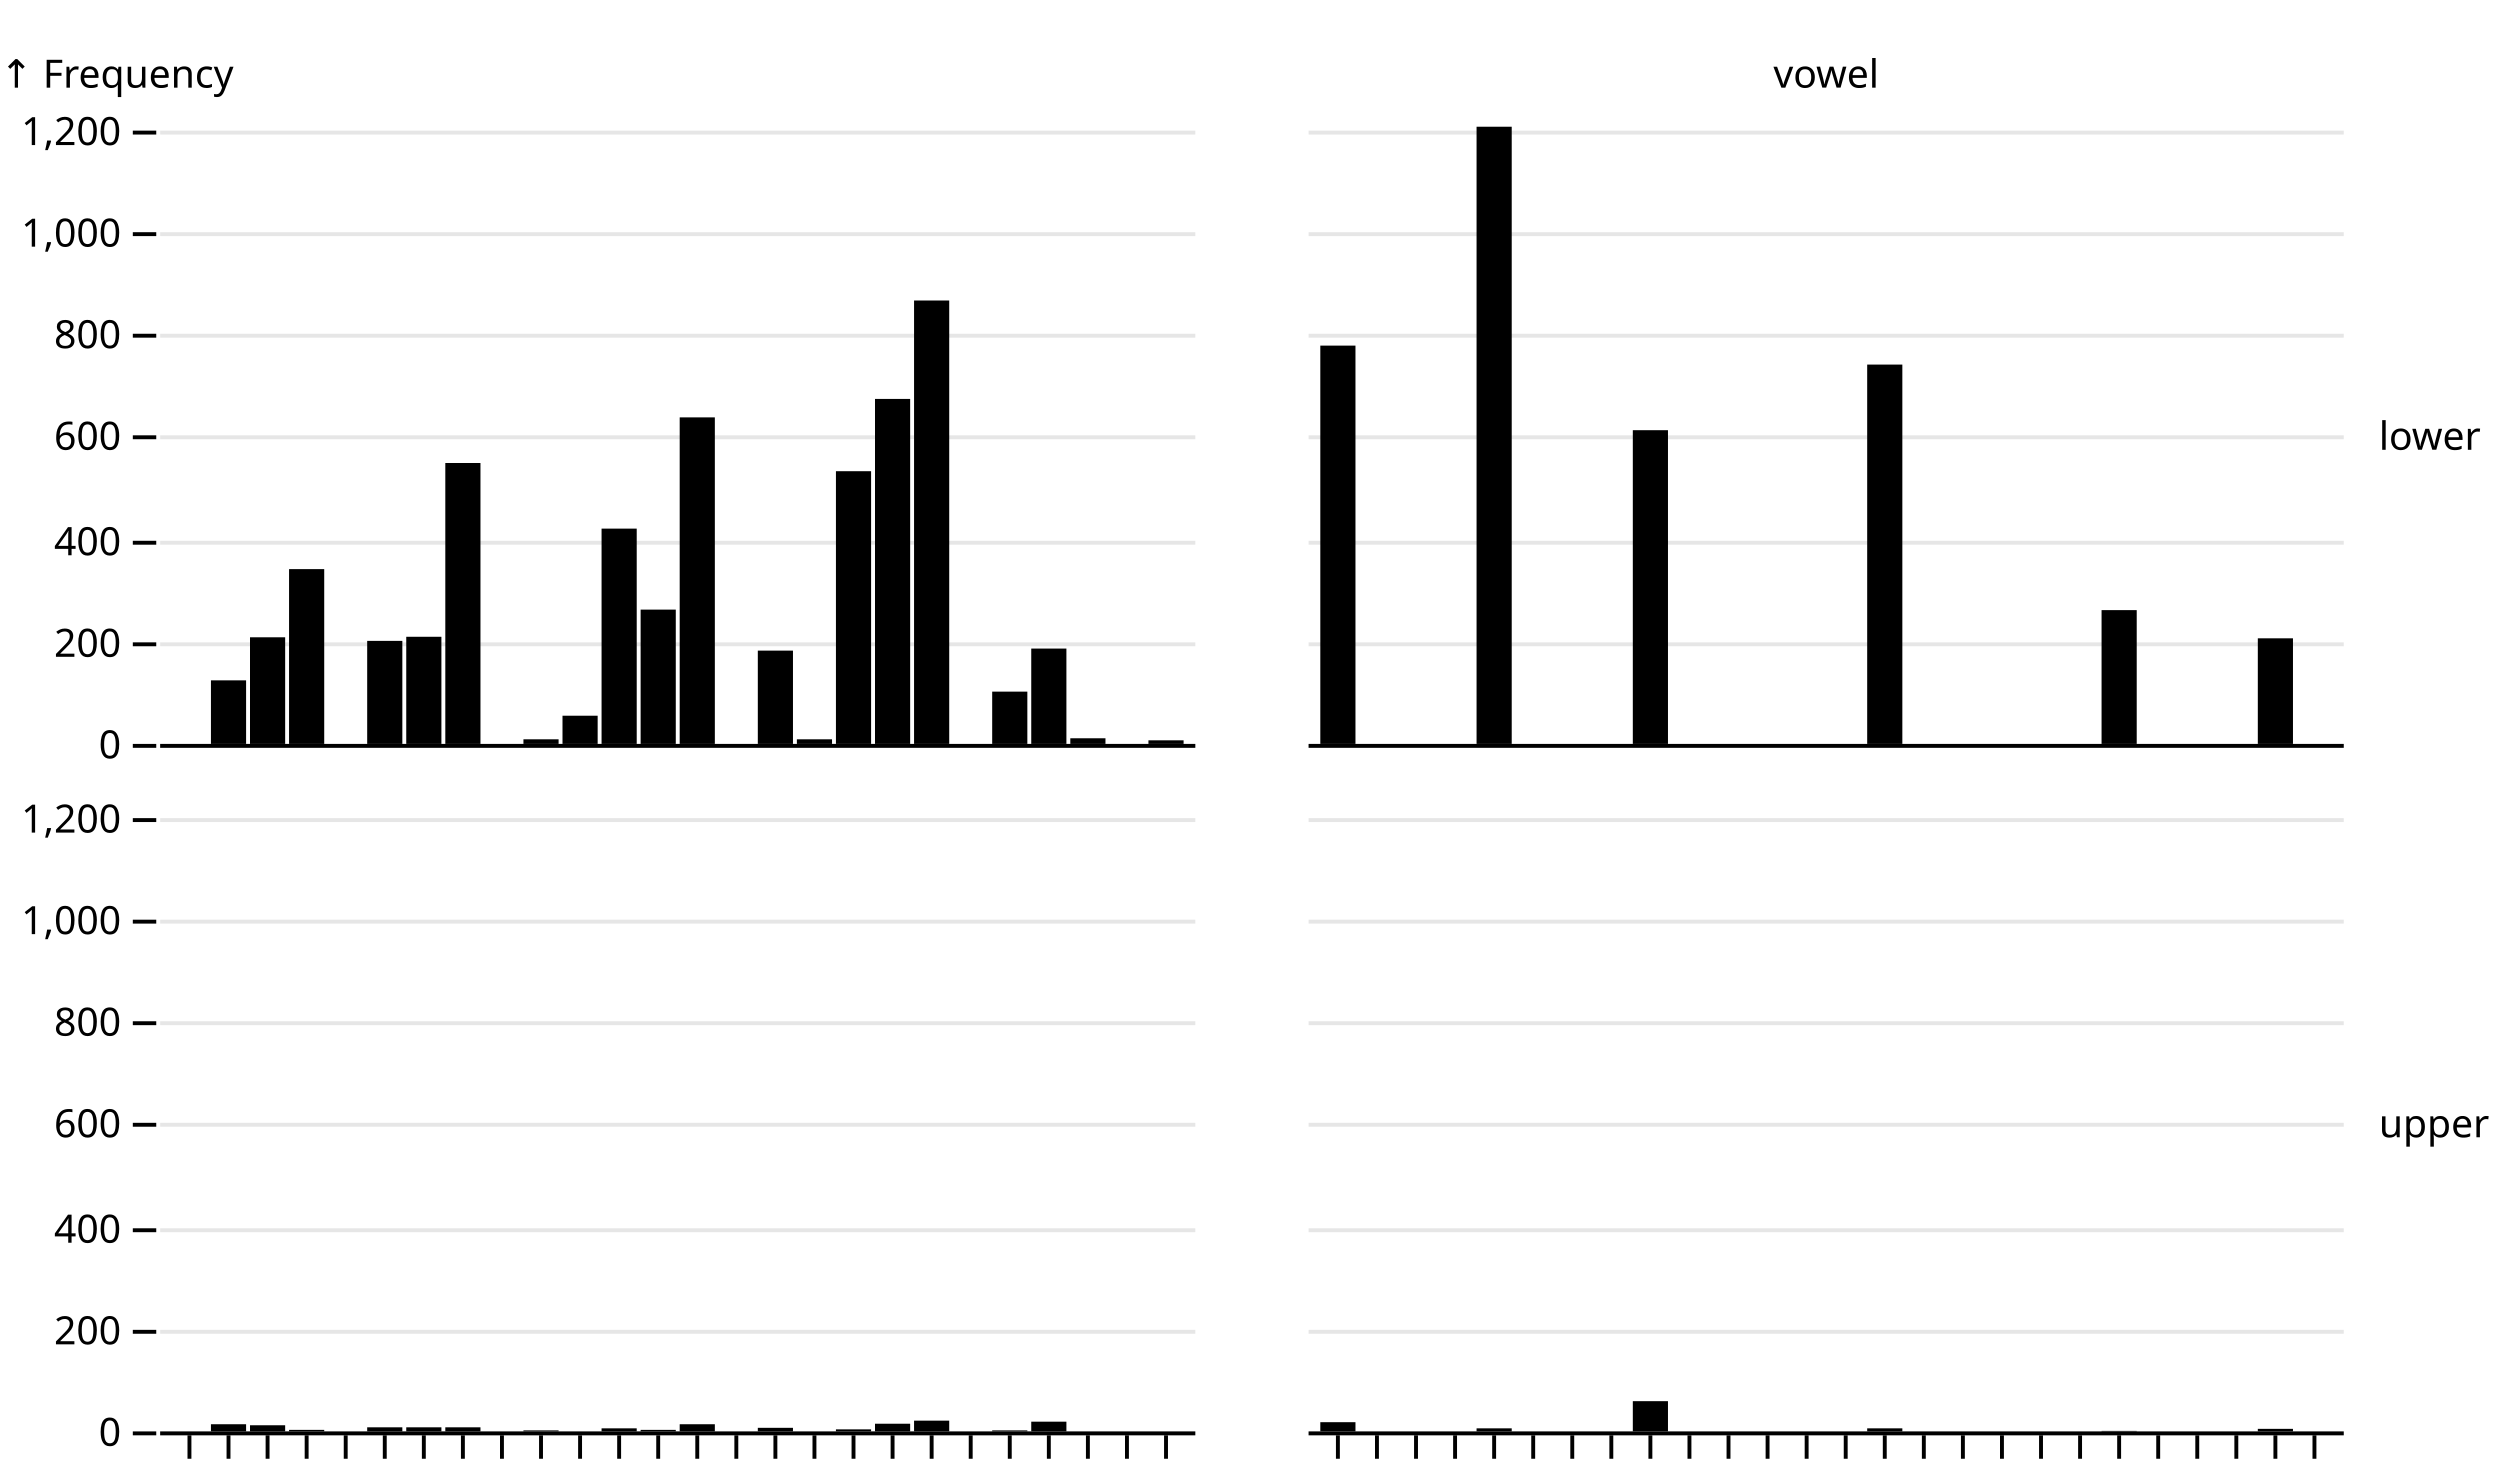
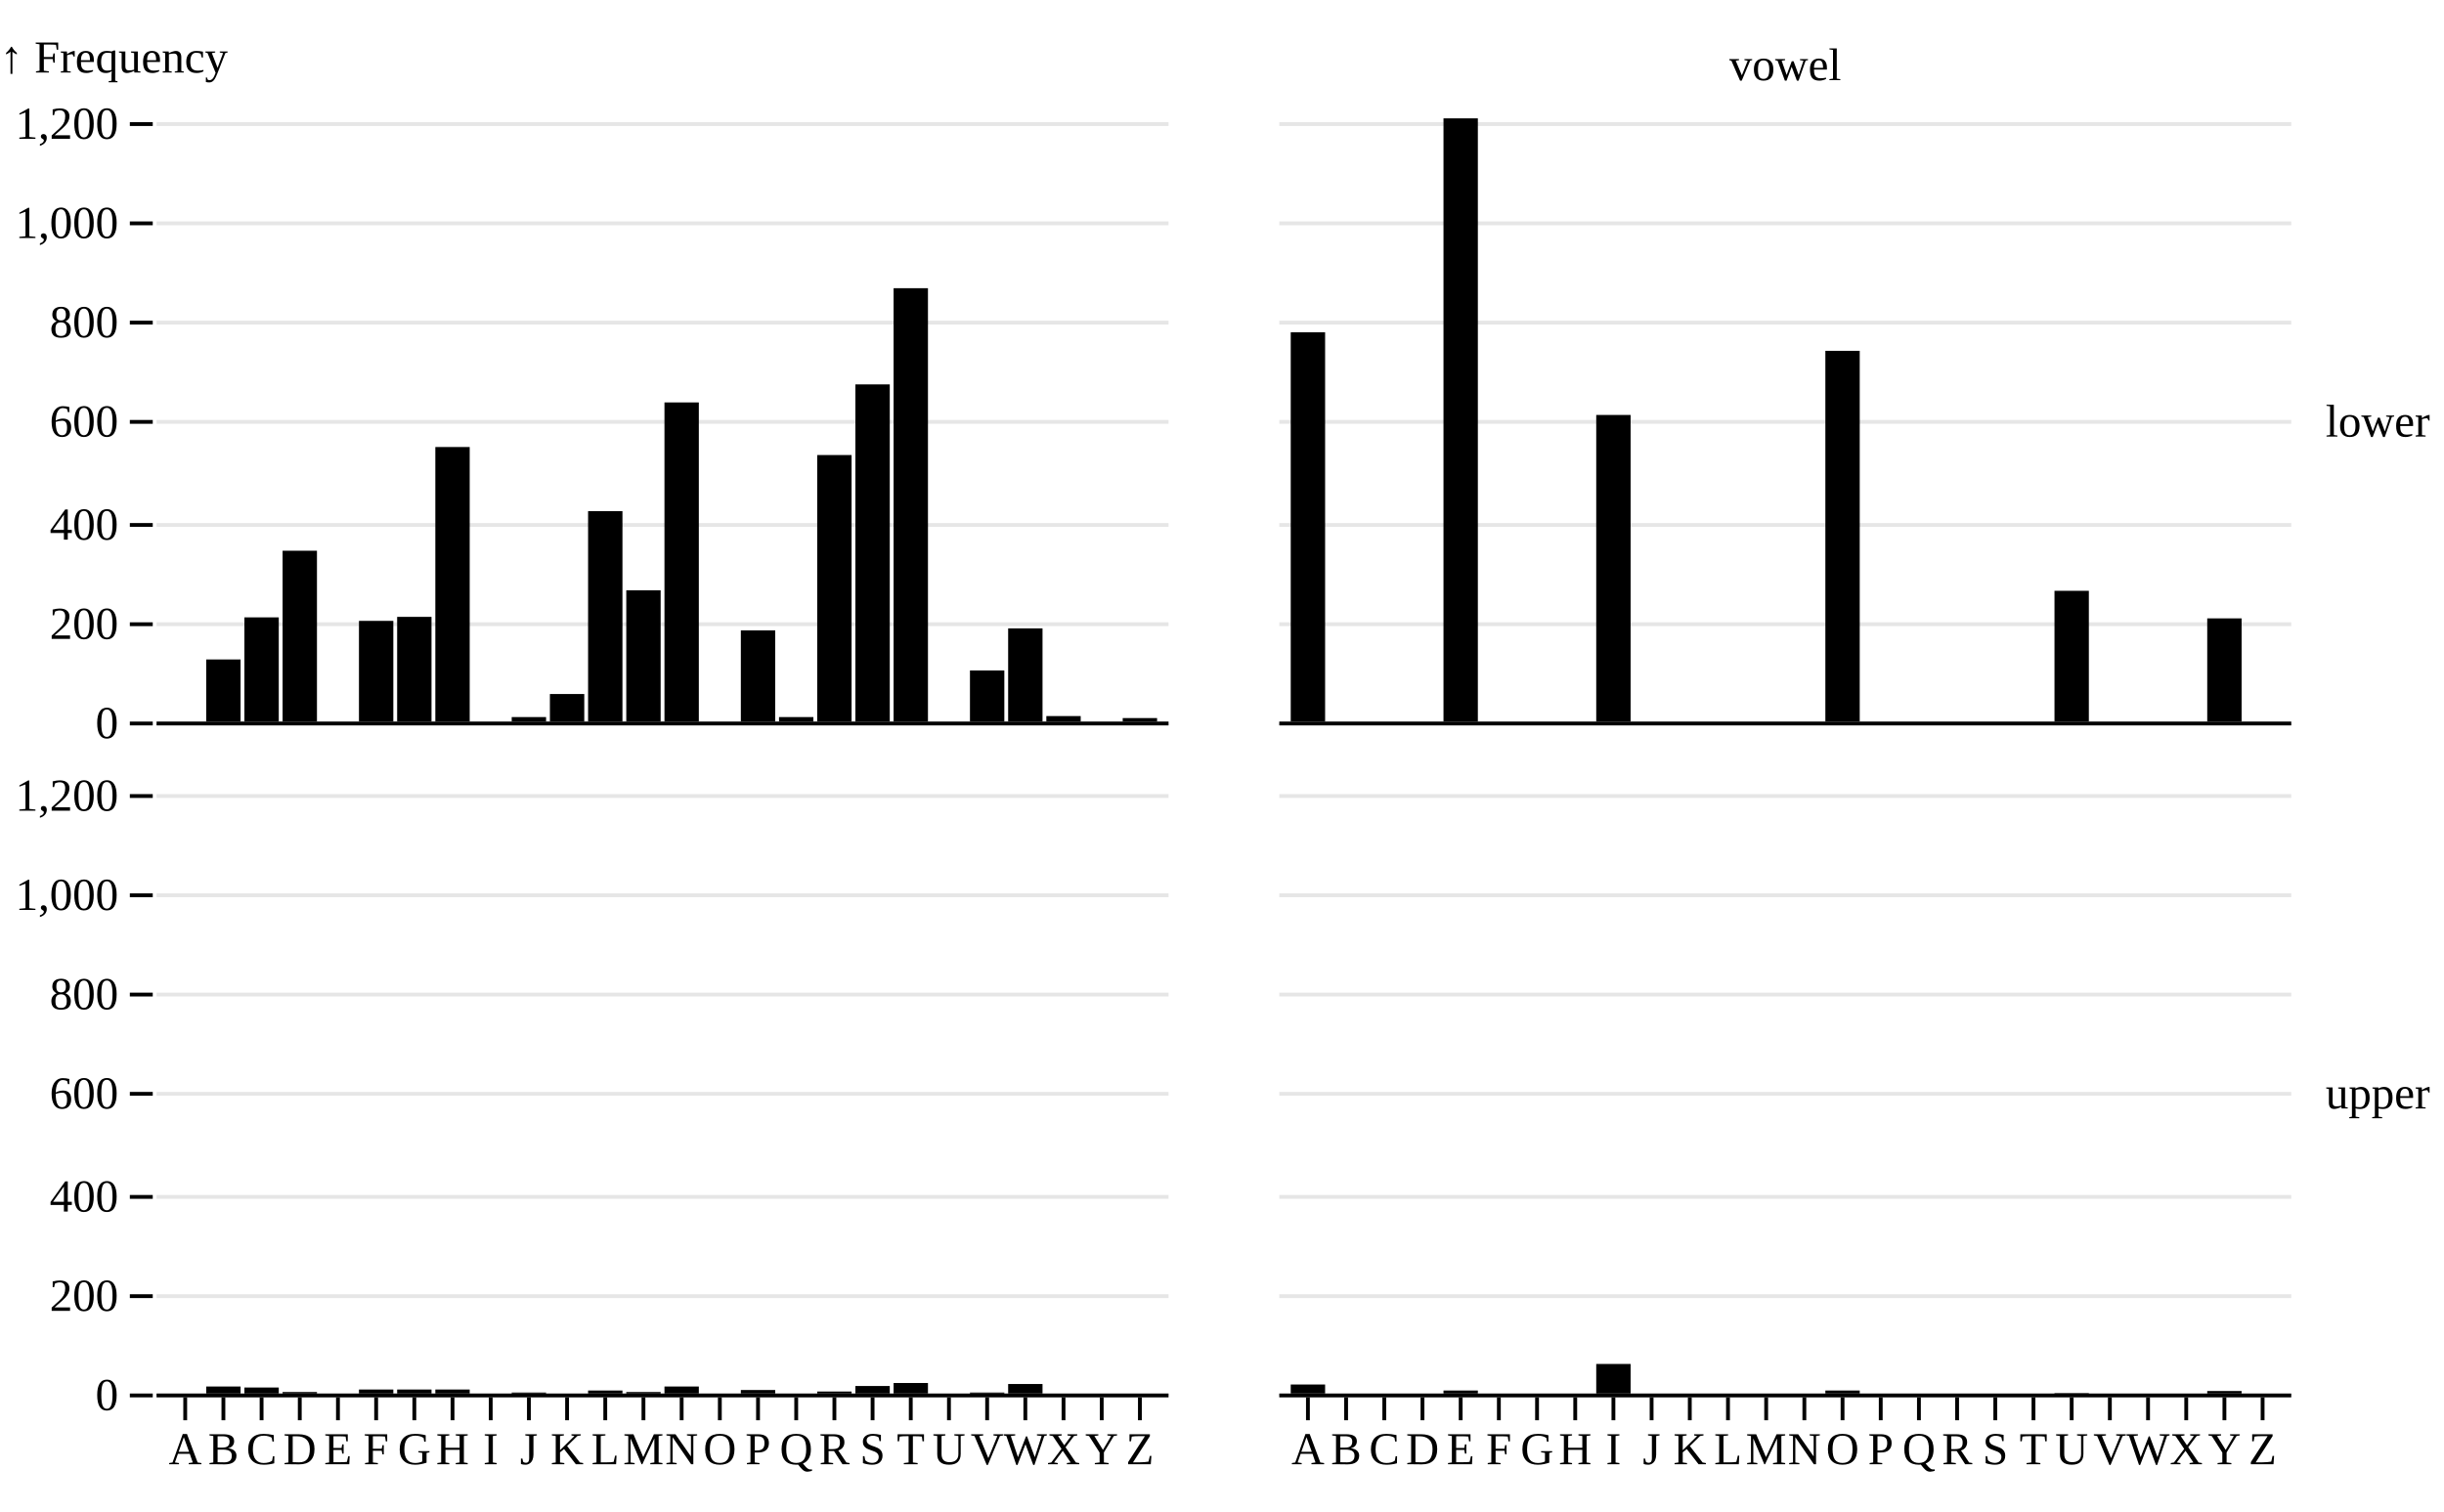
- <svg xmlns="http://www.w3.org/2000/svg" class="plot" fill="currentColor" text-anchor="middle" width="640" height="396" style="display: block; font-size: 10px; font-family: sans-serif; background: white; height: auto; max-width: 100%;">
-   <style>
-     .plot text {
-       white-space: pre;
-     }
-   </style>
+ <svg xmlns="http://www.w3.org/2000/svg" class="plot" fill="currentColor" text-anchor="middle" width="640" height="396" viewBox="0 0 640 396">
  <g transform="translate(600,0)" fill="none" text-anchor="start">
    <g class="tick" opacity="1" transform="translate(0,110.5)">
      <line stroke="currentColor" x2="0" />
      <text fill="currentColor" x="9" dy="0.32em">lower</text>
    </g>
    <g class="tick" opacity="1" transform="translate(0,286.5)">
      <line stroke="currentColor" x2="0" />
      <text fill="currentColor" x="9" dy="0.32em">upper</text>
    </g>
  </g>
  <g transform="translate(0,30)" fill="none" text-anchor="middle">
    <g class="tick" opacity="1" transform="translate(173.5,0)">
      <line stroke="currentColor" y2="0" />
      <text fill="currentColor" y="-9" dy="0em" />
    </g>
    <g class="tick" opacity="1" transform="translate(467.5,0)">
      <line stroke="currentColor" y2="0" />
      <text fill="currentColor" y="-9" dy="0em">vowel</text>
    </g>
  </g>
  <g>
    <g transform="translate(0,31)">
      <g transform="translate(40,0)" fill="none" text-anchor="end">
        <g class="tick" opacity="1" transform="translate(0,158.5)">
          <line stroke="currentColor" x2="-6" />
          <text fill="currentColor" x="-9" dy="0.32em">0</text>
          <path stroke="currentColor" stroke-opacity="0.1" d="M1,0h265M295,0h265" />
        </g>
        <g class="tick" opacity="1" transform="translate(0,132.5)">
          <line stroke="currentColor" x2="-6" />
          <text fill="currentColor" x="-9" dy="0.32em">200</text>
          <path stroke="currentColor" stroke-opacity="0.1" d="M1,0h265M295,0h265" />
        </g>
        <g class="tick" opacity="1" transform="translate(0,106.5)">
          <line stroke="currentColor" x2="-6" />
          <text fill="currentColor" x="-9" dy="0.32em">400</text>
          <path stroke="currentColor" stroke-opacity="0.1" d="M1,0h265M295,0h265" />
        </g>
        <g class="tick" opacity="1" transform="translate(0,79.5)">
          <line stroke="currentColor" x2="-6" />
          <text fill="currentColor" x="-9" dy="0.32em">600</text>
          <path stroke="currentColor" stroke-opacity="0.1" d="M1,0h265M295,0h265" />
        </g>
        <g class="tick" opacity="1" transform="translate(0,53.5)">
          <line stroke="currentColor" x2="-6" />
          <text fill="currentColor" x="-9" dy="0.32em">800</text>
          <path stroke="currentColor" stroke-opacity="0.1" d="M1,0h265M295,0h265" />
        </g>
        <g class="tick" opacity="1" transform="translate(0,27.5)">
          <line stroke="currentColor" x2="-6" />
          <text fill="currentColor" x="-9" dy="0.32em">1,000</text>
          <path stroke="currentColor" stroke-opacity="0.1" d="M1,0h265M295,0h265" />
        </g>
        <g class="tick" opacity="1" transform="translate(0,1.5)">
          <line stroke="currentColor" x2="-6" />
          <text fill="currentColor" x="-9" dy="0.32em">1,200</text>
          <path stroke="currentColor" stroke-opacity="0.1" d="M1,0h265M295,0h265" />
        </g>
        <text fill="currentColor" transform="translate(-40,0)" dy="-1em" text-anchor="start">↑ Frequency</text>
      </g>
    </g>
    <g transform="translate(0,207)">
      <g transform="translate(40,0)" fill="none" text-anchor="end">
        <g class="tick" opacity="1" transform="translate(0,158.5)">
          <line stroke="currentColor" x2="-6" />
          <text fill="currentColor" x="-9" dy="0.32em">0</text>
          <path stroke="currentColor" stroke-opacity="0.1" d="M1,0h265M295,0h265" />
        </g>
        <g class="tick" opacity="1" transform="translate(0,132.5)">
          <line stroke="currentColor" x2="-6" />
          <text fill="currentColor" x="-9" dy="0.32em">200</text>
          <path stroke="currentColor" stroke-opacity="0.1" d="M1,0h265M295,0h265" />
        </g>
        <g class="tick" opacity="1" transform="translate(0,106.5)">
          <line stroke="currentColor" x2="-6" />
          <text fill="currentColor" x="-9" dy="0.32em">400</text>
          <path stroke="currentColor" stroke-opacity="0.1" d="M1,0h265M295,0h265" />
        </g>
        <g class="tick" opacity="1" transform="translate(0,79.5)">
          <line stroke="currentColor" x2="-6" />
          <text fill="currentColor" x="-9" dy="0.32em">600</text>
          <path stroke="currentColor" stroke-opacity="0.1" d="M1,0h265M295,0h265" />
        </g>
        <g class="tick" opacity="1" transform="translate(0,53.5)">
          <line stroke="currentColor" x2="-6" />
          <text fill="currentColor" x="-9" dy="0.32em">800</text>
          <path stroke="currentColor" stroke-opacity="0.1" d="M1,0h265M295,0h265" />
        </g>
        <g class="tick" opacity="1" transform="translate(0,27.5)">
          <line stroke="currentColor" x2="-6" />
          <text fill="currentColor" x="-9" dy="0.32em">1,000</text>
          <path stroke="currentColor" stroke-opacity="0.1" d="M1,0h265M295,0h265" />
        </g>
        <g class="tick" opacity="1" transform="translate(0,1.5)">
          <line stroke="currentColor" x2="-6" />
          <text fill="currentColor" x="-9" dy="0.32em">1,200</text>
          <path stroke="currentColor" stroke-opacity="0.1" d="M1,0h265M295,0h265" />
        </g>
      </g>
    </g>
    <g transform="translate(41,0)">
      <g transform="translate(0,366)" fill="none" text-anchor="middle">
        <g class="tick" opacity="1" transform="translate(7.5,0)">
          <line stroke="currentColor" y2="6" />
          <text fill="currentColor" y="9" dy="0.71em">A</text>
        </g>
        <g class="tick" opacity="1" transform="translate(17.5,0)">
          <line stroke="currentColor" y2="6" />
          <text fill="currentColor" y="9" dy="0.71em">B</text>
        </g>
        <g class="tick" opacity="1" transform="translate(27.5,0)">
          <line stroke="currentColor" y2="6" />
          <text fill="currentColor" y="9" dy="0.71em">C</text>
        </g>
        <g class="tick" opacity="1" transform="translate(37.5,0)">
          <line stroke="currentColor" y2="6" />
          <text fill="currentColor" y="9" dy="0.71em">D</text>
        </g>
        <g class="tick" opacity="1" transform="translate(47.5,0)">
          <line stroke="currentColor" y2="6" />
          <text fill="currentColor" y="9" dy="0.71em">E</text>
        </g>
        <g class="tick" opacity="1" transform="translate(57.5,0)">
          <line stroke="currentColor" y2="6" />
          <text fill="currentColor" y="9" dy="0.71em">F</text>
        </g>
        <g class="tick" opacity="1" transform="translate(67.5,0)">
          <line stroke="currentColor" y2="6" />
          <text fill="currentColor" y="9" dy="0.71em">G</text>
        </g>
        <g class="tick" opacity="1" transform="translate(77.5,0)">
          <line stroke="currentColor" y2="6" />
          <text fill="currentColor" y="9" dy="0.71em">H</text>
        </g>
        <g class="tick" opacity="1" transform="translate(87.5,0)">
          <line stroke="currentColor" y2="6" />
          <text fill="currentColor" y="9" dy="0.71em">I</text>
        </g>
        <g class="tick" opacity="1" transform="translate(97.5,0)">
          <line stroke="currentColor" y2="6" />
          <text fill="currentColor" y="9" dy="0.71em">J</text>
        </g>
        <g class="tick" opacity="1" transform="translate(107.5,0)">
          <line stroke="currentColor" y2="6" />
          <text fill="currentColor" y="9" dy="0.71em">K</text>
        </g>
        <g class="tick" opacity="1" transform="translate(117.5,0)">
          <line stroke="currentColor" y2="6" />
          <text fill="currentColor" y="9" dy="0.71em">L</text>
        </g>
        <g class="tick" opacity="1" transform="translate(127.5,0)">
          <line stroke="currentColor" y2="6" />
          <text fill="currentColor" y="9" dy="0.71em">M</text>
        </g>
        <g class="tick" opacity="1" transform="translate(137.5,0)">
          <line stroke="currentColor" y2="6" />
          <text fill="currentColor" y="9" dy="0.71em">N</text>
        </g>
        <g class="tick" opacity="1" transform="translate(147.5,0)">
          <line stroke="currentColor" y2="6" />
          <text fill="currentColor" y="9" dy="0.71em">O</text>
        </g>
        <g class="tick" opacity="1" transform="translate(157.5,0)">
          <line stroke="currentColor" y2="6" />
          <text fill="currentColor" y="9" dy="0.71em">P</text>
        </g>
        <g class="tick" opacity="1" transform="translate(167.5,0)">
          <line stroke="currentColor" y2="6" />
          <text fill="currentColor" y="9" dy="0.71em">Q</text>
        </g>
        <g class="tick" opacity="1" transform="translate(177.5,0)">
          <line stroke="currentColor" y2="6" />
          <text fill="currentColor" y="9" dy="0.71em">R</text>
        </g>
        <g class="tick" opacity="1" transform="translate(187.5,0)">
          <line stroke="currentColor" y2="6" />
          <text fill="currentColor" y="9" dy="0.71em">S</text>
        </g>
        <g class="tick" opacity="1" transform="translate(197.5,0)">
          <line stroke="currentColor" y2="6" />
          <text fill="currentColor" y="9" dy="0.71em">T</text>
        </g>
        <g class="tick" opacity="1" transform="translate(207.5,0)">
          <line stroke="currentColor" y2="6" />
          <text fill="currentColor" y="9" dy="0.71em">U</text>
        </g>
        <g class="tick" opacity="1" transform="translate(217.5,0)">
          <line stroke="currentColor" y2="6" />
          <text fill="currentColor" y="9" dy="0.71em">V</text>
        </g>
        <g class="tick" opacity="1" transform="translate(227.5,0)">
          <line stroke="currentColor" y2="6" />
          <text fill="currentColor" y="9" dy="0.71em">W</text>
        </g>
        <g class="tick" opacity="1" transform="translate(237.5,0)">
          <line stroke="currentColor" y2="6" />
          <text fill="currentColor" y="9" dy="0.71em">X</text>
        </g>
        <g class="tick" opacity="1" transform="translate(247.5,0)">
          <line stroke="currentColor" y2="6" />
          <text fill="currentColor" y="9" dy="0.71em">Y</text>
        </g>
        <g class="tick" opacity="1" transform="translate(257.5,0)">
          <line stroke="currentColor" y2="6" />
          <text fill="currentColor" y="9" dy="0.71em">Z</text>
        </g>
      </g>
    </g>
    <g transform="translate(335,0)">
      <g transform="translate(0,366)" fill="none" text-anchor="middle">
        <g class="tick" opacity="1" transform="translate(7.5,0)">
          <line stroke="currentColor" y2="6" />
          <text fill="currentColor" y="9" dy="0.71em">A</text>
        </g>
        <g class="tick" opacity="1" transform="translate(17.5,0)">
          <line stroke="currentColor" y2="6" />
          <text fill="currentColor" y="9" dy="0.71em">B</text>
        </g>
        <g class="tick" opacity="1" transform="translate(27.5,0)">
          <line stroke="currentColor" y2="6" />
          <text fill="currentColor" y="9" dy="0.71em">C</text>
        </g>
        <g class="tick" opacity="1" transform="translate(37.5,0)">
          <line stroke="currentColor" y2="6" />
          <text fill="currentColor" y="9" dy="0.71em">D</text>
        </g>
        <g class="tick" opacity="1" transform="translate(47.5,0)">
          <line stroke="currentColor" y2="6" />
          <text fill="currentColor" y="9" dy="0.71em">E</text>
        </g>
        <g class="tick" opacity="1" transform="translate(57.5,0)">
          <line stroke="currentColor" y2="6" />
          <text fill="currentColor" y="9" dy="0.71em">F</text>
        </g>
        <g class="tick" opacity="1" transform="translate(67.5,0)">
          <line stroke="currentColor" y2="6" />
          <text fill="currentColor" y="9" dy="0.71em">G</text>
        </g>
        <g class="tick" opacity="1" transform="translate(77.5,0)">
          <line stroke="currentColor" y2="6" />
          <text fill="currentColor" y="9" dy="0.71em">H</text>
        </g>
        <g class="tick" opacity="1" transform="translate(87.5,0)">
          <line stroke="currentColor" y2="6" />
          <text fill="currentColor" y="9" dy="0.71em">I</text>
        </g>
        <g class="tick" opacity="1" transform="translate(97.5,0)">
          <line stroke="currentColor" y2="6" />
          <text fill="currentColor" y="9" dy="0.71em">J</text>
        </g>
        <g class="tick" opacity="1" transform="translate(107.5,0)">
          <line stroke="currentColor" y2="6" />
          <text fill="currentColor" y="9" dy="0.71em">K</text>
        </g>
        <g class="tick" opacity="1" transform="translate(117.5,0)">
          <line stroke="currentColor" y2="6" />
          <text fill="currentColor" y="9" dy="0.71em">L</text>
        </g>
        <g class="tick" opacity="1" transform="translate(127.5,0)">
          <line stroke="currentColor" y2="6" />
          <text fill="currentColor" y="9" dy="0.71em">M</text>
        </g>
        <g class="tick" opacity="1" transform="translate(137.5,0)">
          <line stroke="currentColor" y2="6" />
          <text fill="currentColor" y="9" dy="0.71em">N</text>
        </g>
        <g class="tick" opacity="1" transform="translate(147.5,0)">
          <line stroke="currentColor" y2="6" />
          <text fill="currentColor" y="9" dy="0.71em">O</text>
        </g>
        <g class="tick" opacity="1" transform="translate(157.5,0)">
          <line stroke="currentColor" y2="6" />
          <text fill="currentColor" y="9" dy="0.71em">P</text>
        </g>
        <g class="tick" opacity="1" transform="translate(167.5,0)">
          <line stroke="currentColor" y2="6" />
          <text fill="currentColor" y="9" dy="0.71em">Q</text>
        </g>
        <g class="tick" opacity="1" transform="translate(177.5,0)">
          <line stroke="currentColor" y2="6" />
          <text fill="currentColor" y="9" dy="0.71em">R</text>
        </g>
        <g class="tick" opacity="1" transform="translate(187.5,0)">
          <line stroke="currentColor" y2="6" />
          <text fill="currentColor" y="9" dy="0.71em">S</text>
        </g>
        <g class="tick" opacity="1" transform="translate(197.5,0)">
          <line stroke="currentColor" y2="6" />
          <text fill="currentColor" y="9" dy="0.71em">T</text>
        </g>
        <g class="tick" opacity="1" transform="translate(207.5,0)">
          <line stroke="currentColor" y2="6" />
          <text fill="currentColor" y="9" dy="0.71em">U</text>
        </g>
        <g class="tick" opacity="1" transform="translate(217.5,0)">
          <line stroke="currentColor" y2="6" />
          <text fill="currentColor" y="9" dy="0.71em">V</text>
        </g>
        <g class="tick" opacity="1" transform="translate(227.5,0)">
          <line stroke="currentColor" y2="6" />
          <text fill="currentColor" y="9" dy="0.71em">W</text>
        </g>
        <g class="tick" opacity="1" transform="translate(237.5,0)">
          <line stroke="currentColor" y2="6" />
          <text fill="currentColor" y="9" dy="0.71em">X</text>
        </g>
        <g class="tick" opacity="1" transform="translate(247.5,0)">
          <line stroke="currentColor" y2="6" />
          <text fill="currentColor" y="9" dy="0.71em">Y</text>
        </g>
        <g class="tick" opacity="1" transform="translate(257.5,0)">
          <line stroke="currentColor" y2="6" />
          <text fill="currentColor" y="9" dy="0.71em">Z</text>
        </g>
      </g>
    </g>
    <g transform="translate(41,31)">
      <g transform="translate(0,0)">
        <rect x="23" width="9" y="130.704" height="27.296" />
        <rect x="113" width="9" y="102.884" height="55.116" />
        <rect x="123" width="9" y="123.618" height="34.382" />
        <rect x="183" width="9" y="69.683" height="88.317" />
        <rect x="73" width="9" y="86.086" height="71.914" />
        <rect x="173" width="9" y="88.186" height="69.814" />
        <rect x="63" width="9" y="130.573" height="27.427" />
        <rect x="133" width="9" y="74.407" height="83.593" />
        <rect x="213" width="9" y="144.615" height="13.385" />
        <rect x="33" width="9" y="113.251" height="44.749" />
        <rect x="223" width="9" y="133.591" height="24.409" />
        <rect x="153" width="9" y="134.116" height="23.884" />
        <rect x="193" width="9" y="44.487" height="113.513" />
        <rect x="13" width="9" y="141.728" height="16.272" />
        <rect x="53" width="9" y="131.623" height="26.377" />
        <rect x="253" width="9" y="157.081" height="0.919" />
        <rect x="163" width="9" y="156.819" height="1.181" />
        <rect x="103" width="9" y="150.782" height="7.218" />
        <rect x="233" width="9" y="156.556" height="1.444" />
        <rect x="93" width="9" y="156.819" height="1.181" />
      </g>
      <g stroke="currentColor" transform="translate(0,0.5)">
        <line x1="0" x2="265" y1="158" y2="158" />
      </g>
    </g>
    <g transform="translate(41,207)">
      <g transform="translate(0,0)">
        <rect x="23" width="9" y="156.425" height="1.575" />
        <rect x="113" width="9" y="157.213" height="0.787" />
        <rect x="123" width="9" y="157.606" height="0.394" />
        <rect x="183" width="9" y="156.032" height="1.968" />
        <rect x="73" width="9" y="156.95" height="1.05" />
        <rect x="173" width="9" y="157.475" height="0.525" />
        <rect x="63" width="9" y="156.95" height="1.05" />
        <rect x="133" width="9" y="156.163" height="1.837" />
        <rect x="213" width="9" y="157.738" height="0.262" />
        <rect x="33" width="9" y="157.606" height="0.394" />
        <rect x="223" width="9" y="155.507" height="2.493" />
        <rect x="153" width="9" y="157.081" height="0.919" />
        <rect x="193" width="9" y="155.244" height="2.756" />
        <rect x="13" width="9" y="156.163" height="1.837" />
        <rect x="53" width="9" y="156.95" height="1.05" />
        <rect x="93" width="9" y="157.738" height="0.262" />
      </g>
      <g stroke="currentColor" transform="translate(0,0.5)">
        <line x1="0" x2="265" y1="158" y2="158" />
      </g>
    </g>
    <g transform="translate(335,31)">
      <g transform="translate(0,0)">
        <rect x="3" width="9" y="56.035" height="101.965" />
        <rect x="43" width="9" y="0" height="158" />
        <rect x="83" width="9" y="77.688" height="80.312" />
        <rect x="143" width="9" y="60.89" height="97.11" />
        <rect x="243" width="9" y="130.967" height="27.033" />
        <rect x="203" width="9" y="123.749" height="34.251" />
      </g>
      <g stroke="currentColor" transform="translate(0,0.5)">
        <line x1="0" x2="265" y1="158" y2="158" />
      </g>
    </g>
    <g transform="translate(335,207)">
      <g transform="translate(0,0)">
        <rect x="3" width="9" y="155.638" height="2.362" />
        <rect x="43" width="9" y="157.213" height="0.787" />
        <rect x="83" width="9" y="150.257" height="7.743" />
        <rect x="143" width="9" y="157.213" height="0.787" />
        <rect x="243" width="9" y="157.344" height="0.656" />
        <rect x="203" width="9" y="157.869" height="0.131" />
      </g>
      <g stroke="currentColor" transform="translate(0,0.5)">
        <line x1="0" x2="265" y1="158" y2="158" />
      </g>
    </g>
  </g>
</svg>
